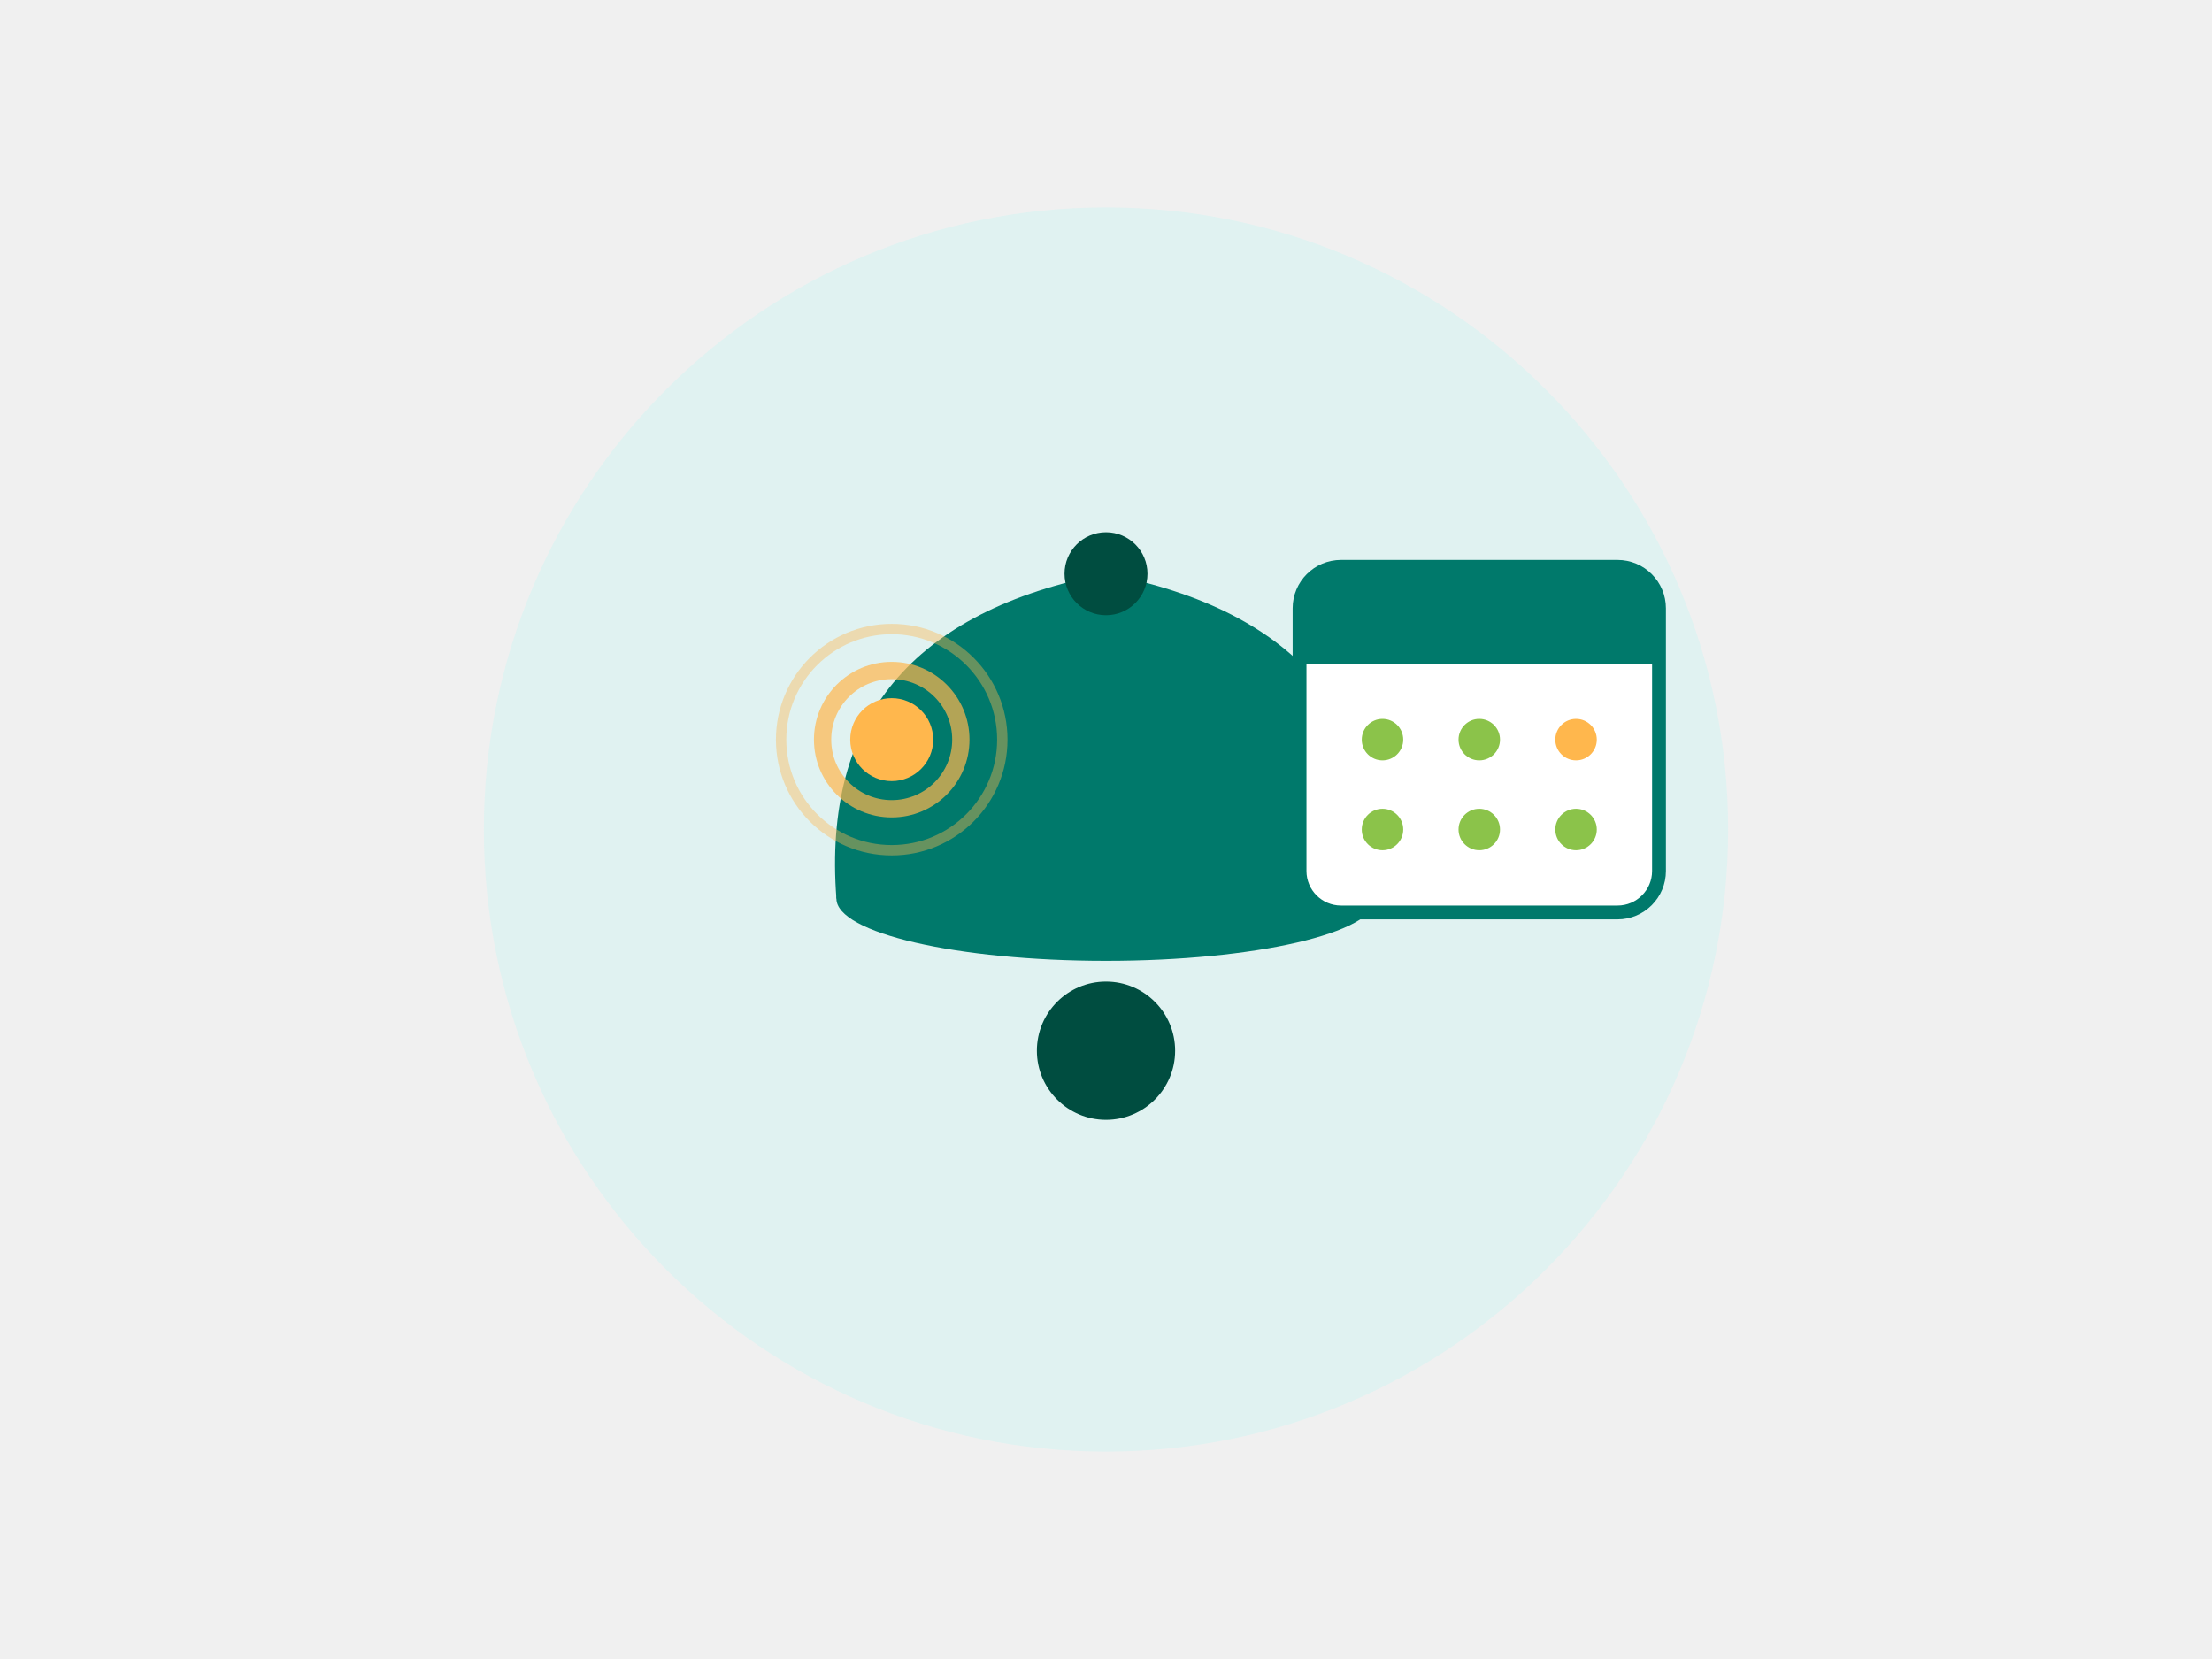
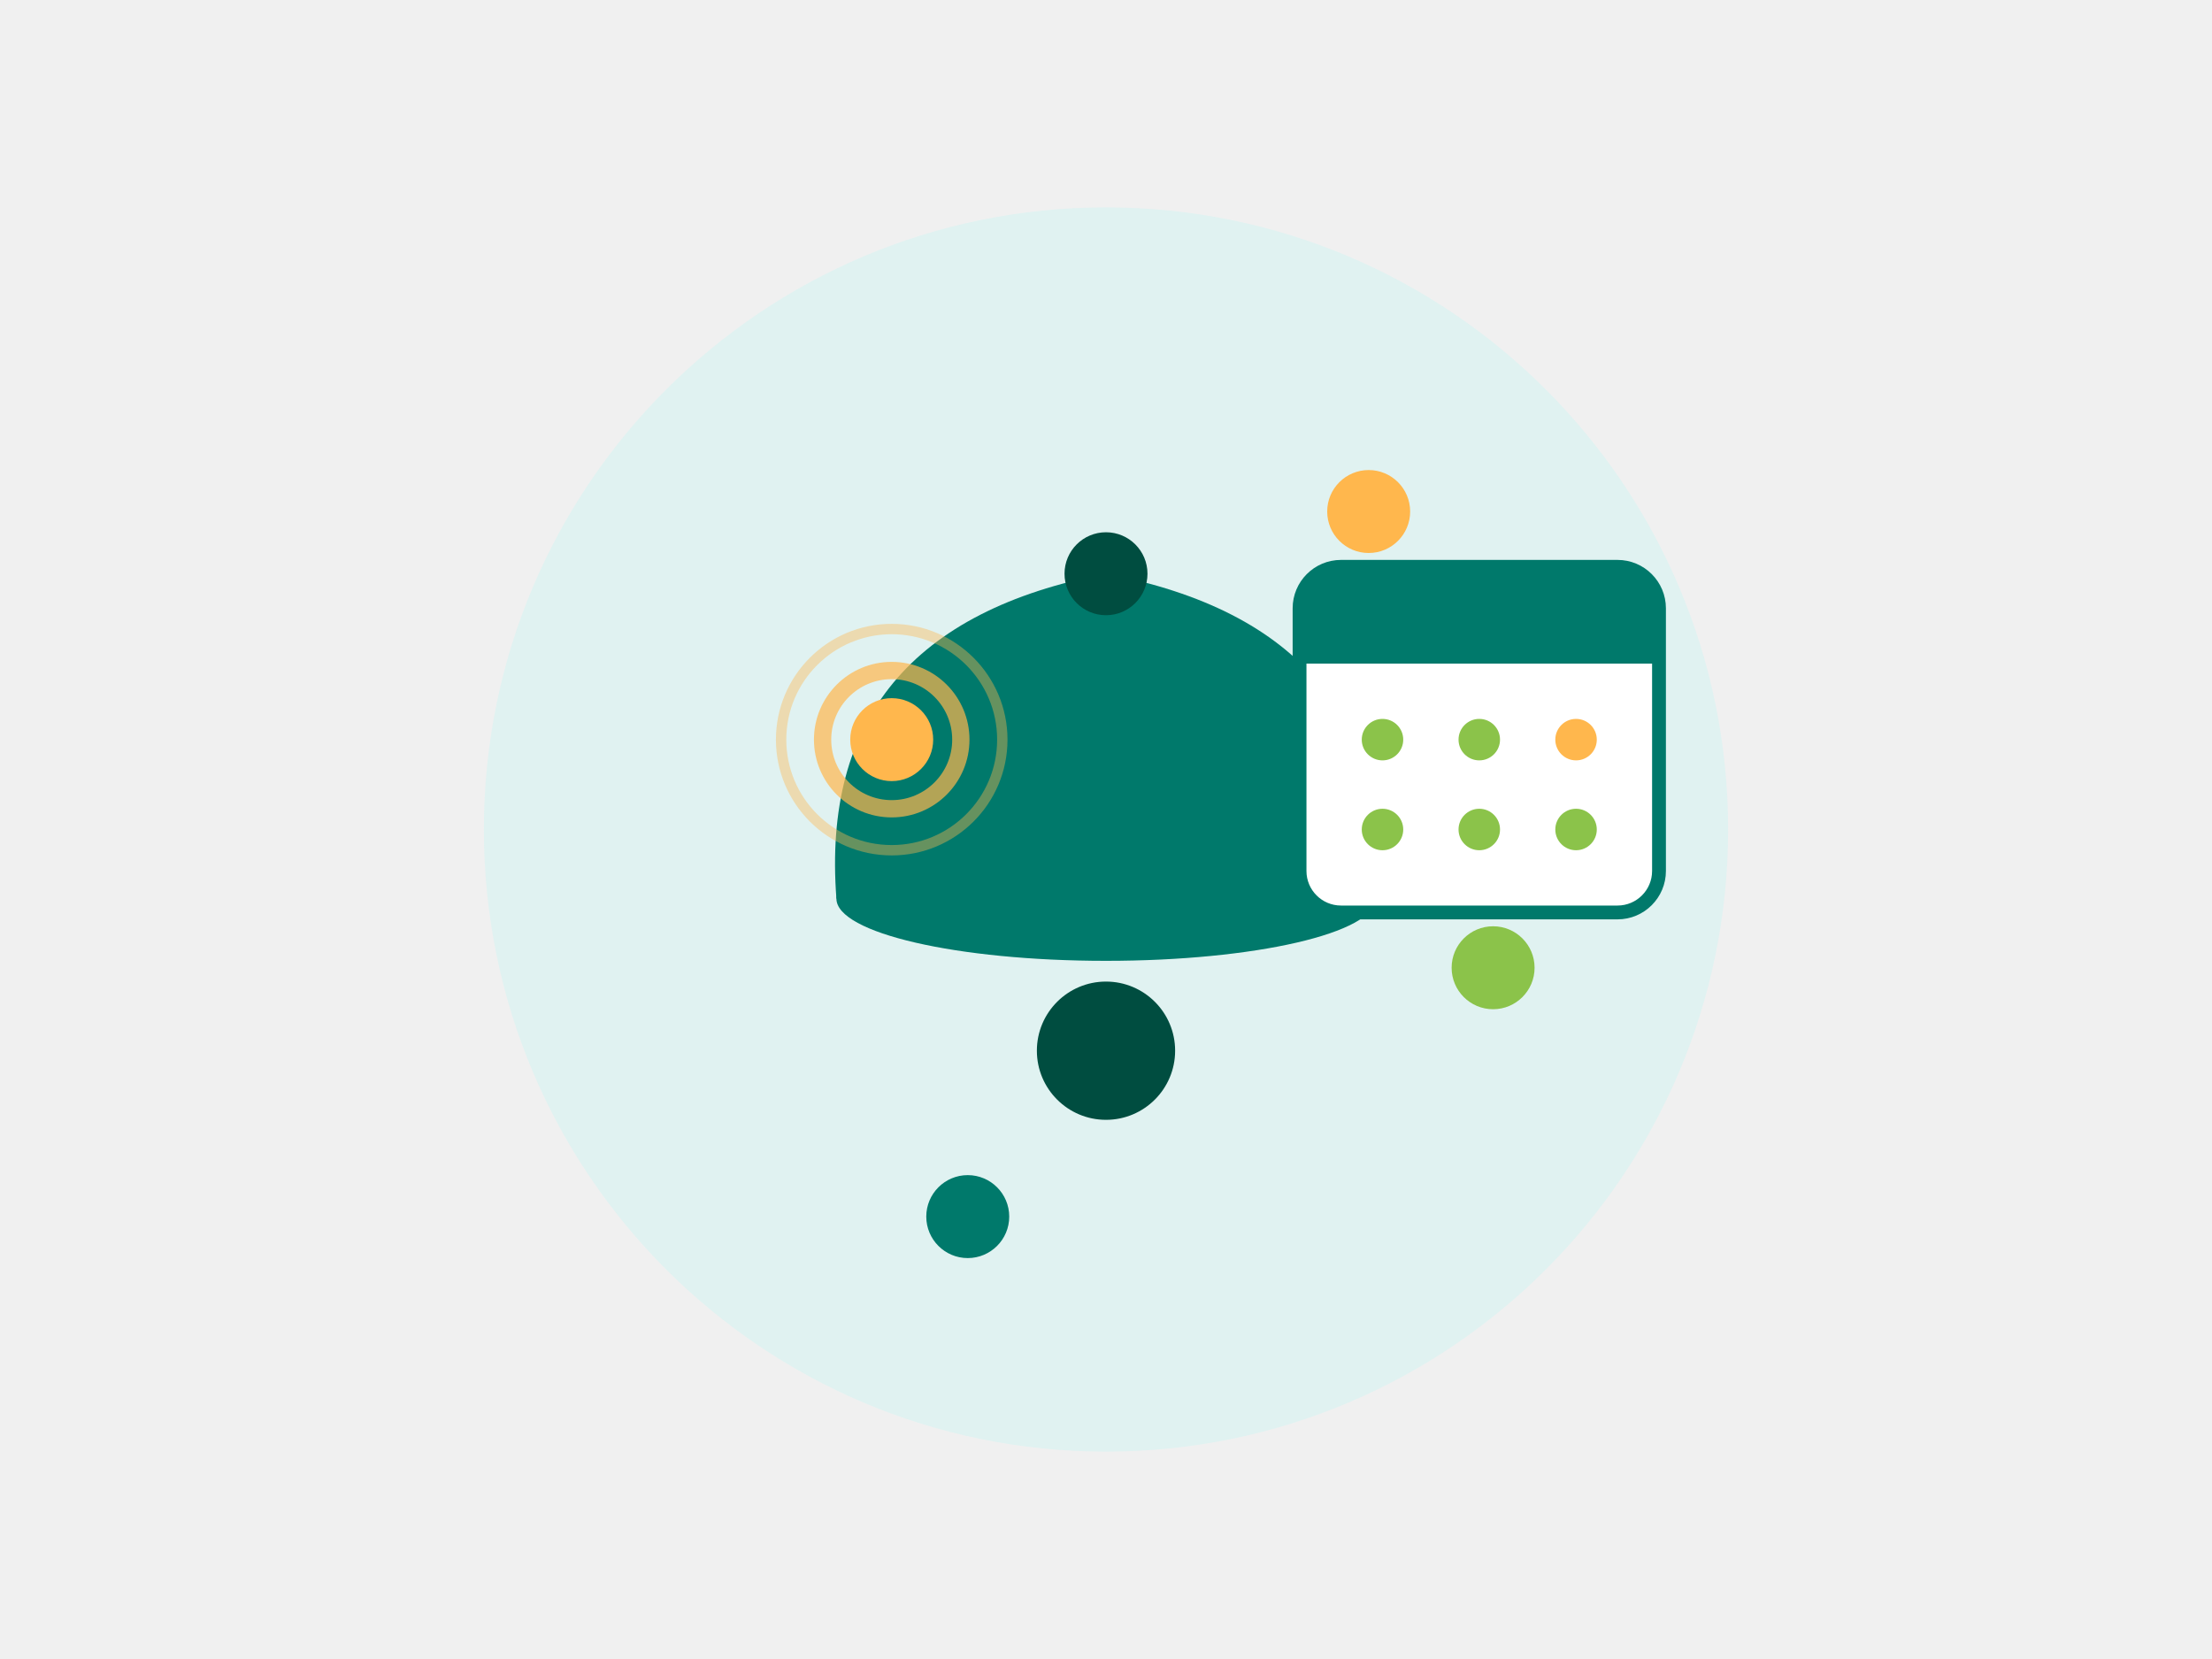
<svg xmlns="http://www.w3.org/2000/svg" viewBox="0 0 320 240">
  <circle cx="160" cy="120" r="90" fill="#E0F2F1" />
  <path d="M 121 130 Q 118 91 160 83 Q 202 91 199 130 Z" fill="#00796B" />
  <ellipse cx="160" cy="130" rx="39" ry="9" fill="#00796B" />
  <circle cx="160" cy="152" r="10" fill="#004D40" />
  <circle cx="160" cy="83" r="6" fill="#004D40" />
  <rect x="188" y="82" width="52" height="50" rx="6" fill="white" stroke="#00796B" stroke-width="2" />
  <rect x="188" y="82" width="52" height="14" rx="6" fill="#00796B" />
  <rect x="188" y="89" width="52" height="7" fill="#00796B" />
  <circle cx="200" cy="107" r="3" fill="#8BC34A" />
  <circle cx="214" cy="107" r="3" fill="#8BC34A" />
  <circle cx="228" cy="107" r="3" fill="#FFB74D" />
  <circle cx="200" cy="120" r="3" fill="#8BC34A" />
  <circle cx="214" cy="120" r="3" fill="#8BC34A" />
  <circle cx="228" cy="120" r="3" fill="#8BC34A" />
  <circle cx="129" cy="107" r="10" fill="none" stroke="#FFB74D" stroke-width="2.5" opacity="0.7" />
  <circle cx="129" cy="107" r="16" fill="none" stroke="#FFB74D" stroke-width="1.5" opacity="0.4" />
  <circle cx="129" cy="107" r="6" fill="#FFB74D" />
+   <circle cx="198" cy="74" r="6" fill="#FFB74D" />
+   <circle cx="216" cy="140" r="6" fill="#8BC34A" />
+   <circle cx="140" cy="176" r="6" fill="#00796B" />
</svg>
